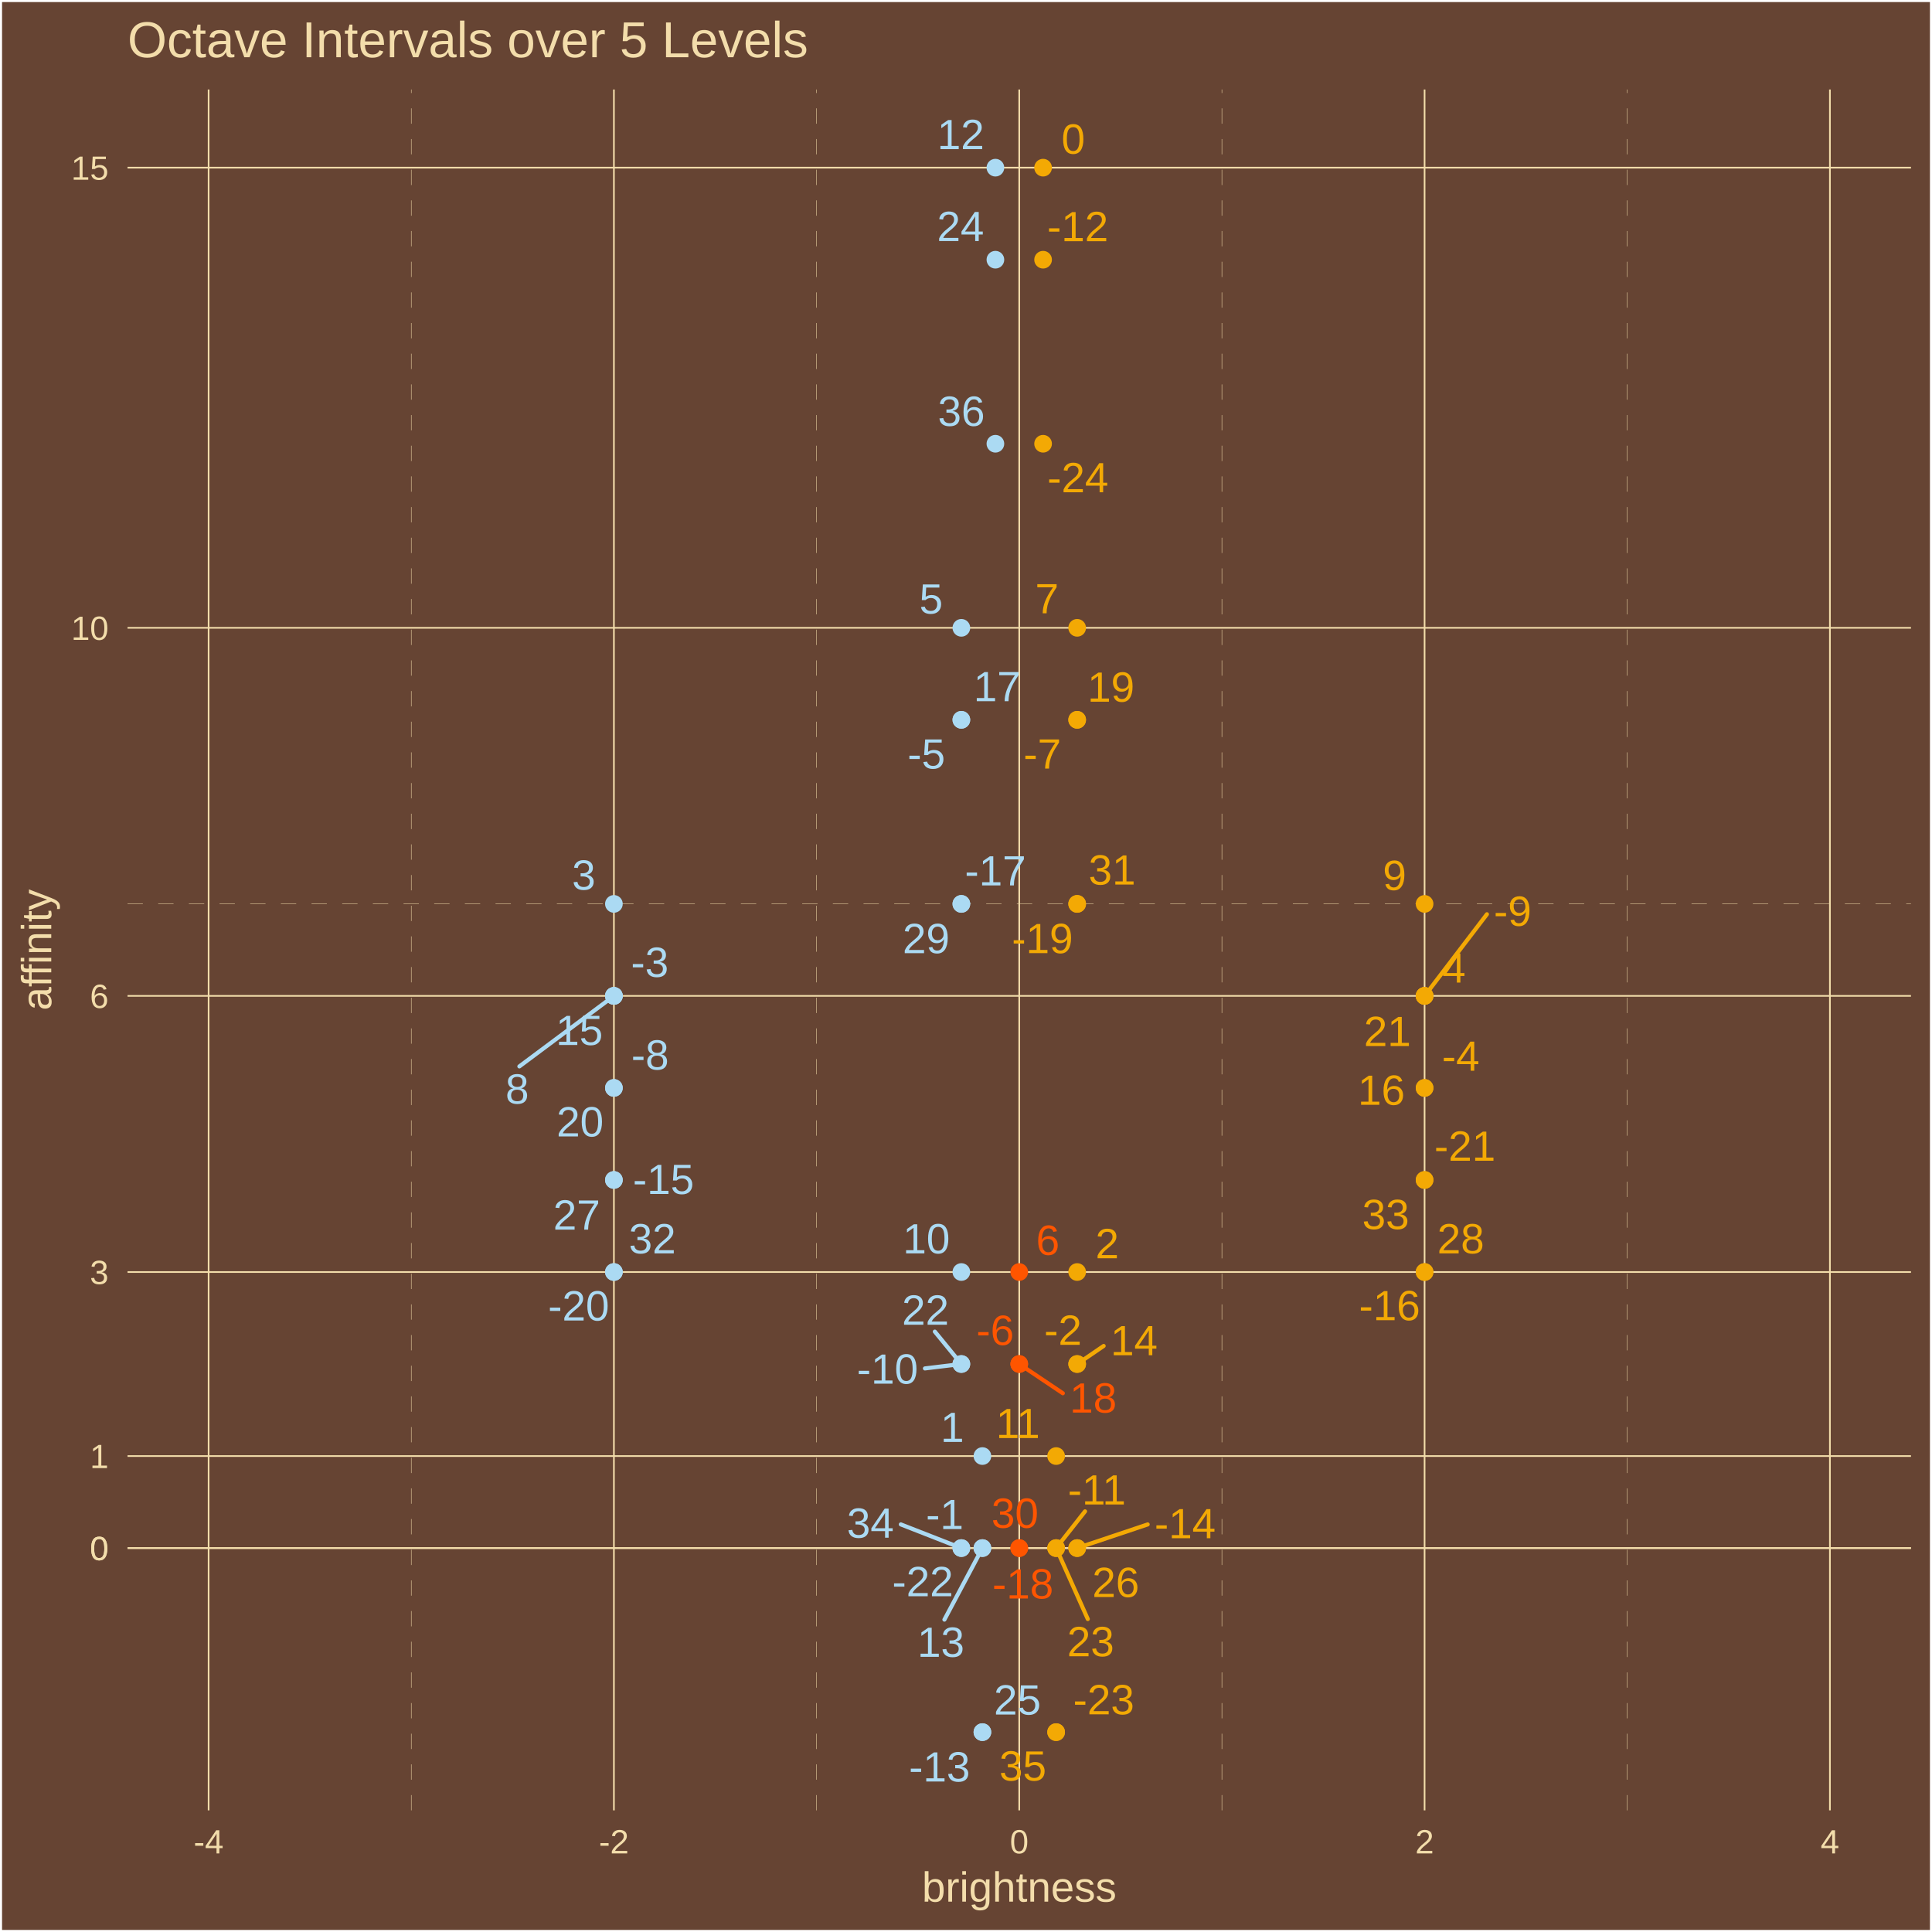
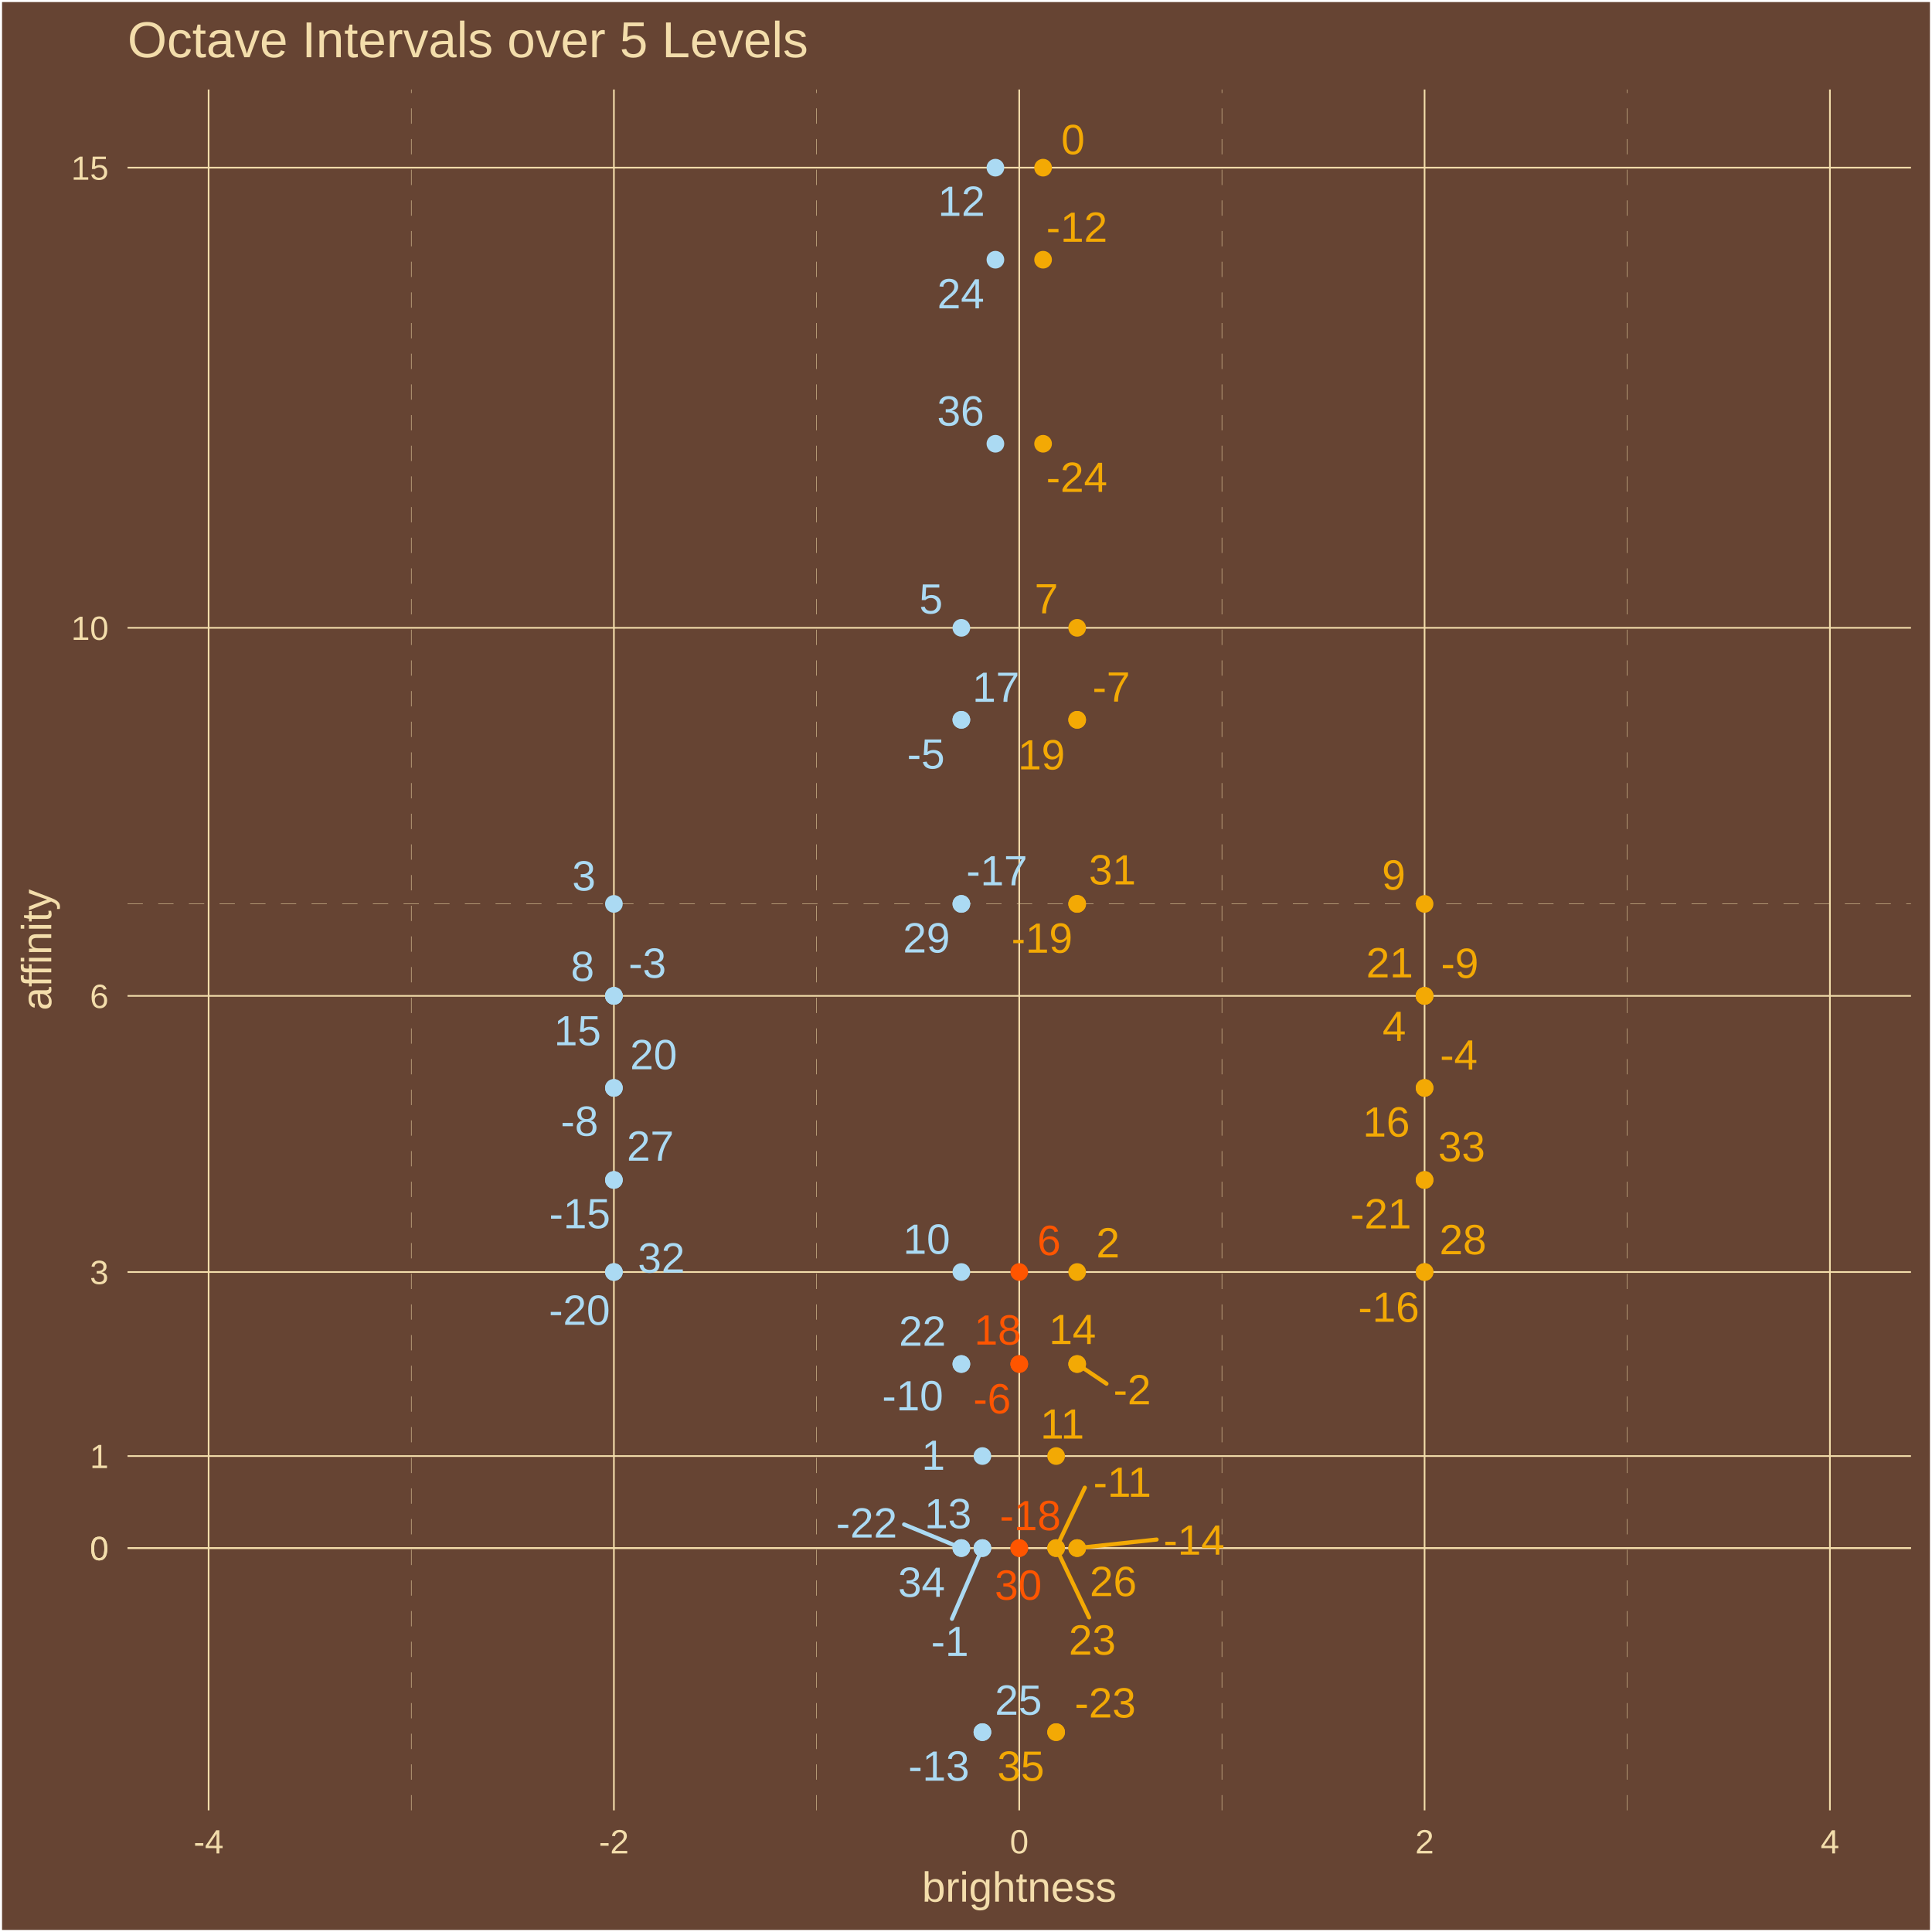
<svg xmlns="http://www.w3.org/2000/svg" class="svglite" width="504.00pt" height="504.00pt" viewBox="0 0 504.00 504.00">
  <defs>
    <style type="text/css">
    .svglite line, .svglite polyline, .svglite polygon, .svglite path, .svglite rect, .svglite circle {
      fill: none;
      stroke: #000000;
      stroke-linecap: round;
      stroke-linejoin: round;
      stroke-miterlimit: 10.00;
    }
    .svglite text {
      white-space: pre;
    }
  </style>
  </defs>
  <rect width="100%" height="100%" style="stroke: none; fill: #664433;" />
  <defs>
    <clipPath id="cpMC4wMHw1MDQuMDB8MC4wMHw1MDQuMDA=">
      <rect x="0.00" y="0.00" width="504.00" height="504.00" />
    </clipPath>
  </defs>
  <g clip-path="url(#cpMC4wMHw1MDQuMDB8MC4wMHw1MDQuMDA=)">
    <rect x="0.00" y="0" width="504.00" height="504.00" style="stroke-width: 1.07; stroke: #FFFFFF; fill: #664433;" />
  </g>
  <defs>
    <clipPath id="cpMzMuMjd8NDk4LjUyfDIzLjM0fDQ3Mi4yNw==">
      <rect x="33.27" y="23.34" width="465.25" height="448.93" />
    </clipPath>
  </defs>
  <g clip-path="url(#cpMzMuMjd8NDk4LjUyfDIzLjM0fDQ3Mi4yNw==)">
    <rect x="33.27" y="23.34" width="465.25" height="448.93" style="stroke-width: 1.07; stroke: none; fill: #664433;" />
    <polyline points="33.27,235.80 498.52,235.80 " style="stroke-width: 0.11; stroke: #F3DDAB; stroke-dasharray: 4.00,4.00; stroke-linecap: butt;" />
    <polyline points="107.29,472.27 107.29,23.34 " style="stroke-width: 0.11; stroke: #F3DDAB; stroke-dasharray: 4.00,4.00; stroke-linecap: butt;" />
    <polyline points="213.02,472.27 213.02,23.34 " style="stroke-width: 0.11; stroke: #F3DDAB; stroke-dasharray: 4.00,4.00; stroke-linecap: butt;" />
    <polyline points="318.76,472.27 318.76,23.34 " style="stroke-width: 0.11; stroke: #F3DDAB; stroke-dasharray: 4.00,4.00; stroke-linecap: butt;" />
    <polyline points="424.50,472.27 424.50,23.34 " style="stroke-width: 0.11; stroke: #F3DDAB; stroke-dasharray: 4.00,4.00; stroke-linecap: butt;" />
    <polyline points="33.27,403.85 498.52,403.85 " style="stroke-width: 0.43; stroke: #F3DDAB; stroke-linecap: butt;" />
    <polyline points="33.27,403.85 498.52,403.85 " style="stroke-width: 0.43; stroke: #F3DDAB; stroke-linecap: butt;" />
    <polyline points="33.27,379.84 498.52,379.84 " style="stroke-width: 0.43; stroke: #F3DDAB; stroke-linecap: butt;" />
    <polyline points="33.27,331.83 498.52,331.83 " style="stroke-width: 0.43; stroke: #F3DDAB; stroke-linecap: butt;" />
    <polyline points="33.27,259.80 498.52,259.80 " style="stroke-width: 0.43; stroke: #F3DDAB; stroke-linecap: butt;" />
    <polyline points="33.27,163.78 498.52,163.78 " style="stroke-width: 0.43; stroke: #F3DDAB; stroke-linecap: butt;" />
    <polyline points="33.27,43.74 498.52,43.74 " style="stroke-width: 0.43; stroke: #F3DDAB; stroke-linecap: butt;" />
    <polyline points="54.42,472.27 54.42,23.34 " style="stroke-width: 0.43; stroke: #F3DDAB; stroke-linecap: butt;" />
    <polyline points="160.15,472.27 160.15,23.34 " style="stroke-width: 0.43; stroke: #F3DDAB; stroke-linecap: butt;" />
    <polyline points="265.89,472.27 265.89,23.34 " style="stroke-width: 0.43; stroke: #F3DDAB; stroke-linecap: butt;" />
    <polyline points="371.63,472.27 371.63,23.34 " style="stroke-width: 0.43; stroke: #F3DDAB; stroke-linecap: butt;" />
    <polyline points="477.37,472.27 477.37,23.34 " style="stroke-width: 0.43; stroke: #F3DDAB; stroke-linecap: butt;" />
    <circle cx="272.11" cy="115.76" r="1.95" style="stroke-width: 0.71; stroke: #F3A904; fill: #F3A904;" />
    <circle cx="275.51" cy="451.86" r="1.95" style="stroke-width: 0.71; stroke: #F3A904; fill: #F3A904;" />
    <circle cx="250.79" cy="403.85" r="1.95" style="stroke-width: 0.71; stroke: #ABDAF3; fill: #ABDAF3;" />
    <circle cx="371.63" cy="307.82" r="1.95" style="stroke-width: 0.71; stroke: #F3A904; fill: #F3A904;" />
    <circle cx="160.15" cy="331.83" r="1.95" style="stroke-width: 0.71; stroke: #ABDAF3; fill: #ABDAF3;" />
    <circle cx="281.00" cy="235.80" r="1.95" style="stroke-width: 0.71; stroke: #F3A904; fill: #F3A904;" />
    <circle cx="265.89" cy="403.85" r="1.95" style="stroke-width: 0.71; stroke: #FF5500; fill: #FF5500;" />
    <circle cx="250.79" cy="235.80" r="1.95" style="stroke-width: 0.71; stroke: #ABDAF3; fill: #ABDAF3;" />
    <circle cx="371.63" cy="331.83" r="1.95" style="stroke-width: 0.71; stroke: #F3A904; fill: #F3A904;" />
    <circle cx="160.15" cy="307.82" r="1.95" style="stroke-width: 0.71; stroke: #ABDAF3; fill: #ABDAF3;" />
    <circle cx="281.00" cy="403.85" r="1.95" style="stroke-width: 0.71; stroke: #F3A904; fill: #F3A904;" />
    <circle cx="256.28" cy="451.86" r="1.95" style="stroke-width: 0.71; stroke: #ABDAF3; fill: #ABDAF3;" />
    <circle cx="272.11" cy="67.75" r="1.95" style="stroke-width: 0.71; stroke: #F3A904; fill: #F3A904;" />
    <circle cx="275.51" cy="403.85" r="1.95" style="stroke-width: 0.71; stroke: #F3A904; fill: #F3A904;" />
    <circle cx="250.79" cy="355.83" r="1.95" style="stroke-width: 0.71; stroke: #ABDAF3; fill: #ABDAF3;" />
    <circle cx="371.63" cy="259.80" r="1.95" style="stroke-width: 0.71; stroke: #F3A904; fill: #F3A904;" />
    <circle cx="160.15" cy="283.81" r="1.95" style="stroke-width: 0.71; stroke: #ABDAF3; fill: #ABDAF3;" />
    <circle cx="281.00" cy="187.78" r="1.95" style="stroke-width: 0.71; stroke: #F3A904; fill: #F3A904;" />
    <circle cx="265.89" cy="355.83" r="1.95" style="stroke-width: 0.71; stroke: #FF5500; fill: #FF5500;" />
    <circle cx="250.79" cy="187.78" r="1.95" style="stroke-width: 0.71; stroke: #ABDAF3; fill: #ABDAF3;" />
    <circle cx="371.63" cy="283.81" r="1.95" style="stroke-width: 0.71; stroke: #F3A904; fill: #F3A904;" />
    <circle cx="160.15" cy="259.80" r="1.95" style="stroke-width: 0.71; stroke: #ABDAF3; fill: #ABDAF3;" />
    <circle cx="281.00" cy="355.83" r="1.95" style="stroke-width: 0.71; stroke: #F3A904; fill: #F3A904;" />
    <circle cx="256.28" cy="403.85" r="1.95" style="stroke-width: 0.71; stroke: #ABDAF3; fill: #ABDAF3;" />
    <circle cx="272.11" cy="43.74" r="1.95" style="stroke-width: 0.71; stroke: #F3A904; fill: #F3A904;" />
    <circle cx="256.28" cy="379.84" r="1.95" style="stroke-width: 0.71; stroke: #ABDAF3; fill: #ABDAF3;" />
    <circle cx="281.00" cy="331.83" r="1.95" style="stroke-width: 0.71; stroke: #F3A904; fill: #F3A904;" />
    <circle cx="160.15" cy="235.80" r="1.95" style="stroke-width: 0.71; stroke: #ABDAF3; fill: #ABDAF3;" />
    <circle cx="371.63" cy="259.80" r="1.95" style="stroke-width: 0.71; stroke: #F3A904; fill: #F3A904;" />
    <circle cx="250.79" cy="163.78" r="1.95" style="stroke-width: 0.71; stroke: #ABDAF3; fill: #ABDAF3;" />
    <circle cx="265.89" cy="331.83" r="1.95" style="stroke-width: 0.71; stroke: #FF5500; fill: #FF5500;" />
    <circle cx="281.00" cy="163.78" r="1.95" style="stroke-width: 0.71; stroke: #F3A904; fill: #F3A904;" />
    <circle cx="160.15" cy="259.80" r="1.95" style="stroke-width: 0.71; stroke: #ABDAF3; fill: #ABDAF3;" />
    <circle cx="371.63" cy="235.80" r="1.95" style="stroke-width: 0.71; stroke: #F3A904; fill: #F3A904;" />
    <circle cx="250.79" cy="331.83" r="1.95" style="stroke-width: 0.71; stroke: #ABDAF3; fill: #ABDAF3;" />
    <circle cx="275.51" cy="379.84" r="1.95" style="stroke-width: 0.71; stroke: #F3A904; fill: #F3A904;" />
    <circle cx="259.67" cy="43.74" r="1.95" style="stroke-width: 0.71; stroke: #ABDAF3; fill: #ABDAF3;" />
    <circle cx="256.28" cy="403.85" r="1.95" style="stroke-width: 0.71; stroke: #ABDAF3; fill: #ABDAF3;" />
    <circle cx="281.00" cy="355.83" r="1.95" style="stroke-width: 0.71; stroke: #F3A904; fill: #F3A904;" />
    <circle cx="160.15" cy="259.80" r="1.95" style="stroke-width: 0.71; stroke: #ABDAF3; fill: #ABDAF3;" />
    <circle cx="371.63" cy="283.81" r="1.95" style="stroke-width: 0.71; stroke: #F3A904; fill: #F3A904;" />
    <circle cx="250.79" cy="187.78" r="1.95" style="stroke-width: 0.71; stroke: #ABDAF3; fill: #ABDAF3;" />
    <circle cx="265.89" cy="355.83" r="1.95" style="stroke-width: 0.71; stroke: #FF5500; fill: #FF5500;" />
    <circle cx="281.00" cy="187.78" r="1.95" style="stroke-width: 0.71; stroke: #F3A904; fill: #F3A904;" />
    <circle cx="160.15" cy="283.81" r="1.95" style="stroke-width: 0.71; stroke: #ABDAF3; fill: #ABDAF3;" />
    <circle cx="371.63" cy="259.80" r="1.95" style="stroke-width: 0.71; stroke: #F3A904; fill: #F3A904;" />
    <circle cx="250.79" cy="355.83" r="1.95" style="stroke-width: 0.71; stroke: #ABDAF3; fill: #ABDAF3;" />
    <circle cx="275.51" cy="403.85" r="1.95" style="stroke-width: 0.71; stroke: #F3A904; fill: #F3A904;" />
    <circle cx="259.67" cy="67.75" r="1.95" style="stroke-width: 0.71; stroke: #ABDAF3; fill: #ABDAF3;" />
    <circle cx="256.28" cy="451.86" r="1.95" style="stroke-width: 0.71; stroke: #ABDAF3; fill: #ABDAF3;" />
    <circle cx="281.00" cy="403.85" r="1.95" style="stroke-width: 0.71; stroke: #F3A904; fill: #F3A904;" />
    <circle cx="160.15" cy="307.82" r="1.95" style="stroke-width: 0.71; stroke: #ABDAF3; fill: #ABDAF3;" />
    <circle cx="371.63" cy="331.83" r="1.95" style="stroke-width: 0.71; stroke: #F3A904; fill: #F3A904;" />
    <circle cx="250.79" cy="235.80" r="1.95" style="stroke-width: 0.71; stroke: #ABDAF3; fill: #ABDAF3;" />
    <circle cx="265.89" cy="403.85" r="1.95" style="stroke-width: 0.71; stroke: #FF5500; fill: #FF5500;" />
    <circle cx="281.00" cy="235.80" r="1.95" style="stroke-width: 0.71; stroke: #F3A904; fill: #F3A904;" />
    <circle cx="160.15" cy="331.83" r="1.95" style="stroke-width: 0.71; stroke: #ABDAF3; fill: #ABDAF3;" />
    <circle cx="371.63" cy="307.82" r="1.95" style="stroke-width: 0.71; stroke: #F3A904; fill: #F3A904;" />
    <circle cx="250.79" cy="403.85" r="1.95" style="stroke-width: 0.71; stroke: #ABDAF3; fill: #ABDAF3;" />
    <circle cx="275.51" cy="451.86" r="1.95" style="stroke-width: 0.71; stroke: #F3A904; fill: #F3A904;" />
    <circle cx="259.67" cy="115.76" r="1.95" style="stroke-width: 0.71; stroke: #ABDAF3; fill: #ABDAF3;" />
-     <line x1="299.39" y1="397.68" x2="282.08" y2="403.48" style="stroke-width: 1.07; stroke: #F3A904;" />
-     <line x1="283.05" y1="394.27" x2="276.20" y2="402.97" style="stroke-width: 1.07; stroke: #F3A904;" />
-     <line x1="241.29" y1="356.98" x2="249.66" y2="355.97" style="stroke-width: 1.07; stroke: #ABDAF3;" />
-     <line x1="387.89" y1="238.50" x2="372.31" y2="258.92" style="stroke-width: 1.07; stroke: #F3A904;" />
-     <line x1="135.49" y1="278.19" x2="159.25" y2="260.48" style="stroke-width: 1.07; stroke: #ABDAF3;" />
-     <line x1="246.37" y1="422.51" x2="255.76" y2="404.83" style="stroke-width: 1.07; stroke: #ABDAF3;" />
-     <line x1="287.91" y1="351.12" x2="281.93" y2="355.20" style="stroke-width: 1.07; stroke: #F3A904;" />
-     <line x1="277.26" y1="363.46" x2="266.83" y2="356.46" style="stroke-width: 1.07; stroke: #FF5500;" />
-     <line x1="243.87" y1="347.38" x2="250.08" y2="354.97" style="stroke-width: 1.07; stroke: #ABDAF3;" />
-     <line x1="283.77" y1="422.36" x2="275.96" y2="404.86" style="stroke-width: 1.07; stroke: #F3A904;" />
-     <line x1="235.00" y1="397.67" x2="249.73" y2="403.43" style="stroke-width: 1.07; stroke: #ABDAF3;" />
-     <text x="281.19" y="128.42" text-anchor="middle" style="font-size: 11.04px;fill: #F3A904; font-family: &quot;Arial&quot;;" textLength="15.94px" lengthAdjust="spacingAndGlyphs">-24</text>
-     <text x="287.93" y="447.21" text-anchor="middle" style="font-size: 11.04px;fill: #F3A904; font-family: &quot;Arial&quot;;" textLength="15.94px" lengthAdjust="spacingAndGlyphs">-23</text>
-     <text x="240.72" y="416.41" text-anchor="middle" style="font-size: 11.04px;fill: #ABDAF3; font-family: &quot;Arial&quot;;" textLength="15.94px" lengthAdjust="spacingAndGlyphs">-22</text>
-     <text x="382.15" y="302.80" text-anchor="middle" style="font-size: 11.04px;fill: #F3A904; font-family: &quot;Arial&quot;;" textLength="15.94px" lengthAdjust="spacingAndGlyphs">-21</text>
-     <text x="150.95" y="344.48" text-anchor="middle" style="font-size: 11.04px;fill: #ABDAF3; font-family: &quot;Arial&quot;;" textLength="15.94px" lengthAdjust="spacingAndGlyphs">-20</text>
-     <text x="271.94" y="248.64" text-anchor="middle" style="font-size: 11.04px;fill: #F3A904; font-family: &quot;Arial&quot;;" textLength="15.94px" lengthAdjust="spacingAndGlyphs">-19</text>
-     <text x="266.84" y="417.00" text-anchor="middle" style="font-size: 11.04px;fill: #FF5500; font-family: &quot;Arial&quot;;" textLength="15.94px" lengthAdjust="spacingAndGlyphs">-18</text>
-     <text x="259.67" y="230.98" text-anchor="middle" style="font-size: 11.04px;fill: #ABDAF3; font-family: &quot;Arial&quot;;" textLength="15.94px" lengthAdjust="spacingAndGlyphs">-17</text>
-     <text x="362.50" y="344.41" text-anchor="middle" style="font-size: 11.04px;fill: #F3A904; font-family: &quot;Arial&quot;;" textLength="15.94px" lengthAdjust="spacingAndGlyphs">-16</text>
-     <text x="173.07" y="311.48" text-anchor="middle" style="font-size: 11.04px;fill: #ABDAF3; font-family: &quot;Arial&quot;;" textLength="15.94px" lengthAdjust="spacingAndGlyphs">-15</text>
-     <text x="309.16" y="401.28" text-anchor="middle" style="font-size: 11.04px;fill: #F3A904; font-family: &quot;Arial&quot;;" textLength="15.94px" lengthAdjust="spacingAndGlyphs">-14</text>
-     <text x="245.09" y="464.74" text-anchor="middle" style="font-size: 11.04px;fill: #ABDAF3; font-family: &quot;Arial&quot;;" textLength="15.94px" lengthAdjust="spacingAndGlyphs">-13</text>
-     <text x="281.15" y="62.92" text-anchor="middle" style="font-size: 11.04px;fill: #F3A904; font-family: &quot;Arial&quot;;" textLength="15.94px" lengthAdjust="spacingAndGlyphs">-12</text>
-     <text x="286.13" y="392.47" text-anchor="middle" style="font-size: 11.04px;fill: #F3A904; font-family: &quot;Arial&quot;;" textLength="15.94px" lengthAdjust="spacingAndGlyphs">-11</text>
-     <text x="231.52" y="360.95" text-anchor="middle" style="font-size: 11.04px;fill: #ABDAF3; font-family: &quot;Arial&quot;;" textLength="15.94px" lengthAdjust="spacingAndGlyphs">-10</text>
-     <text x="394.60" y="241.52" text-anchor="middle" style="font-size: 11.04px;fill: #F3A904; font-family: &quot;Arial&quot;;" textLength="9.81px" lengthAdjust="spacingAndGlyphs">-9</text>
-     <text x="169.59" y="279.02" text-anchor="middle" style="font-size: 11.04px;fill: #ABDAF3; font-family: &quot;Arial&quot;;" textLength="9.81px" lengthAdjust="spacingAndGlyphs">-8</text>
-     <text x="271.91" y="200.49" text-anchor="middle" style="font-size: 11.04px;fill: #F3A904; font-family: &quot;Arial&quot;;" textLength="9.81px" lengthAdjust="spacingAndGlyphs">-7</text>
-     <text x="259.61" y="350.86" text-anchor="middle" style="font-size: 11.04px;fill: #FF5500; font-family: &quot;Arial&quot;;" textLength="9.81px" lengthAdjust="spacingAndGlyphs">-6</text>
-     <text x="241.66" y="200.49" text-anchor="middle" style="font-size: 11.04px;fill: #ABDAF3; font-family: &quot;Arial&quot;;" textLength="9.81px" lengthAdjust="spacingAndGlyphs">-5</text>
-     <text x="381.07" y="279.32" text-anchor="middle" style="font-size: 11.04px;fill: #F3A904; font-family: &quot;Arial&quot;;" textLength="9.81px" lengthAdjust="spacingAndGlyphs">-4</text>
-     <text x="169.51" y="254.84" text-anchor="middle" style="font-size: 11.04px;fill: #ABDAF3; font-family: &quot;Arial&quot;;" textLength="9.81px" lengthAdjust="spacingAndGlyphs">-3</text>
-     <text x="277.30" y="350.82" text-anchor="middle" style="font-size: 11.04px;fill: #F3A904; font-family: &quot;Arial&quot;;" textLength="9.81px" lengthAdjust="spacingAndGlyphs">-2</text>
-     <text x="246.45" y="398.89" text-anchor="middle" style="font-size: 11.04px;fill: #ABDAF3; font-family: &quot;Arial&quot;;" textLength="9.81px" lengthAdjust="spacingAndGlyphs">-1</text>
-     <text x="279.97" y="40.09" text-anchor="middle" style="font-size: 11.04px;fill: #F3A904; font-family: &quot;Arial&quot;;" textLength="6.13px" lengthAdjust="spacingAndGlyphs">0</text>
-     <text x="248.42" y="376.16" text-anchor="middle" style="font-size: 11.04px;fill: #ABDAF3; font-family: &quot;Arial&quot;;" textLength="6.13px" lengthAdjust="spacingAndGlyphs">1</text>
-     <text x="288.83" y="328.24" text-anchor="middle" style="font-size: 11.04px;fill: #F3A904; font-family: &quot;Arial&quot;;" textLength="6.13px" lengthAdjust="spacingAndGlyphs">2</text>
-     <text x="152.28" y="232.09" text-anchor="middle" style="font-size: 11.04px;fill: #ABDAF3; font-family: &quot;Arial&quot;;" textLength="6.13px" lengthAdjust="spacingAndGlyphs">3</text>
-     <text x="379.29" y="256.33" text-anchor="middle" style="font-size: 11.04px;fill: #F3A904; font-family: &quot;Arial&quot;;" textLength="6.13px" lengthAdjust="spacingAndGlyphs">4</text>
-     <text x="242.89" y="160.06" text-anchor="middle" style="font-size: 11.04px;fill: #ABDAF3; font-family: &quot;Arial&quot;;" textLength="6.13px" lengthAdjust="spacingAndGlyphs">5</text>
-     <text x="273.34" y="327.36" text-anchor="middle" style="font-size: 11.04px;fill: #FF5500; font-family: &quot;Arial&quot;;" textLength="6.13px" lengthAdjust="spacingAndGlyphs">6</text>
-     <text x="273.11" y="159.99" text-anchor="middle" style="font-size: 11.04px;fill: #F3A904; font-family: &quot;Arial&quot;;" textLength="6.13px" lengthAdjust="spacingAndGlyphs">7</text>
-     <text x="134.92" y="287.91" text-anchor="middle" style="font-size: 11.04px;fill: #ABDAF3; font-family: &quot;Arial&quot;;" textLength="6.13px" lengthAdjust="spacingAndGlyphs">8</text>
-     <text x="363.80" y="232.18" text-anchor="middle" style="font-size: 11.04px;fill: #F3A904; font-family: &quot;Arial&quot;;" textLength="6.13px" lengthAdjust="spacingAndGlyphs">9</text>
-     <text x="241.67" y="326.97" text-anchor="middle" style="font-size: 11.04px;fill: #ABDAF3; font-family: &quot;Arial&quot;;" textLength="12.27px" lengthAdjust="spacingAndGlyphs">10</text>
-     <text x="265.55" y="375.15" text-anchor="middle" style="font-size: 11.04px;fill: #F3A904; font-family: &quot;Arial&quot;;" textLength="12.27px" lengthAdjust="spacingAndGlyphs">11</text>
-     <text x="250.63" y="38.91" text-anchor="middle" style="font-size: 11.04px;fill: #ABDAF3; font-family: &quot;Arial&quot;;" textLength="12.27px" lengthAdjust="spacingAndGlyphs">12</text>
-     <text x="245.44" y="432.22" text-anchor="middle" style="font-size: 11.04px;fill: #ABDAF3; font-family: &quot;Arial&quot;;" textLength="12.27px" lengthAdjust="spacingAndGlyphs">13</text>
-     <text x="295.85" y="353.54" text-anchor="middle" style="font-size: 11.04px;fill: #F3A904; font-family: &quot;Arial&quot;;" textLength="12.27px" lengthAdjust="spacingAndGlyphs">14</text>
-     <text x="151.13" y="272.60" text-anchor="middle" style="font-size: 11.04px;fill: #ABDAF3; font-family: &quot;Arial&quot;;" textLength="12.27px" lengthAdjust="spacingAndGlyphs">15</text>
-     <text x="360.36" y="288.21" text-anchor="middle" style="font-size: 11.04px;fill: #F3A904; font-family: &quot;Arial&quot;;" textLength="12.27px" lengthAdjust="spacingAndGlyphs">16</text>
-     <text x="260.11" y="182.92" text-anchor="middle" style="font-size: 11.04px;fill: #ABDAF3; font-family: &quot;Arial&quot;;" textLength="12.27px" lengthAdjust="spacingAndGlyphs">17</text>
-     <text x="285.19" y="368.50" text-anchor="middle" style="font-size: 11.04px;fill: #FF5500; font-family: &quot;Arial&quot;;" textLength="12.27px" lengthAdjust="spacingAndGlyphs">18</text>
-     <text x="289.82" y="183.05" text-anchor="middle" style="font-size: 11.04px;fill: #F3A904; font-family: &quot;Arial&quot;;" textLength="12.27px" lengthAdjust="spacingAndGlyphs">19</text>
-     <text x="151.32" y="296.46" text-anchor="middle" style="font-size: 11.04px;fill: #ABDAF3; font-family: &quot;Arial&quot;;" textLength="12.27px" lengthAdjust="spacingAndGlyphs">20</text>
-     <text x="361.93" y="272.88" text-anchor="middle" style="font-size: 11.04px;fill: #F3A904; font-family: &quot;Arial&quot;;" textLength="12.27px" lengthAdjust="spacingAndGlyphs">21</text>
-     <text x="241.42" y="345.58" text-anchor="middle" style="font-size: 11.04px;fill: #ABDAF3; font-family: &quot;Arial&quot;;" textLength="12.27px" lengthAdjust="spacingAndGlyphs">22</text>
-     <text x="284.51" y="432.07" text-anchor="middle" style="font-size: 11.04px;fill: #F3A904; font-family: &quot;Arial&quot;;" textLength="12.27px" lengthAdjust="spacingAndGlyphs">23</text>
-     <text x="250.57" y="62.89" text-anchor="middle" style="font-size: 11.04px;fill: #ABDAF3; font-family: &quot;Arial&quot;;" textLength="12.27px" lengthAdjust="spacingAndGlyphs">24</text>
-     <text x="265.40" y="447.27" text-anchor="middle" style="font-size: 11.04px;fill: #ABDAF3; font-family: &quot;Arial&quot;;" textLength="12.27px" lengthAdjust="spacingAndGlyphs">25</text>
-     <text x="291.06" y="416.62" text-anchor="middle" style="font-size: 11.04px;fill: #F3A904; font-family: &quot;Arial&quot;;" textLength="12.27px" lengthAdjust="spacingAndGlyphs">26</text>
-     <text x="150.44" y="320.77" text-anchor="middle" style="font-size: 11.04px;fill: #ABDAF3; font-family: &quot;Arial&quot;;" textLength="12.27px" lengthAdjust="spacingAndGlyphs">27</text>
-     <text x="381.06" y="326.97" text-anchor="middle" style="font-size: 11.04px;fill: #F3A904; font-family: &quot;Arial&quot;;" textLength="12.27px" lengthAdjust="spacingAndGlyphs">28</text>
-     <text x="241.60" y="248.65" text-anchor="middle" style="font-size: 11.04px;fill: #ABDAF3; font-family: &quot;Arial&quot;;" textLength="12.27px" lengthAdjust="spacingAndGlyphs">29</text>
-     <text x="264.77" y="398.56" text-anchor="middle" style="font-size: 11.04px;fill: #FF5500; font-family: &quot;Arial&quot;;" textLength="12.27px" lengthAdjust="spacingAndGlyphs">30</text>
-     <text x="290.11" y="230.76" text-anchor="middle" style="font-size: 11.04px;fill: #F3A904; font-family: &quot;Arial&quot;;" textLength="12.27px" lengthAdjust="spacingAndGlyphs">31</text>
-     <text x="170.18" y="326.97" text-anchor="middle" style="font-size: 11.04px;fill: #ABDAF3; font-family: &quot;Arial&quot;;" textLength="12.27px" lengthAdjust="spacingAndGlyphs">32</text>
-     <text x="361.49" y="320.63" text-anchor="middle" style="font-size: 11.04px;fill: #F3A904; font-family: &quot;Arial&quot;;" textLength="12.27px" lengthAdjust="spacingAndGlyphs">33</text>
-     <text x="227.06" y="401.15" text-anchor="middle" style="font-size: 11.04px;fill: #ABDAF3; font-family: &quot;Arial&quot;;" textLength="12.27px" lengthAdjust="spacingAndGlyphs">34</text>
-     <text x="266.82" y="464.50" text-anchor="middle" style="font-size: 11.04px;fill: #F3A904; font-family: &quot;Arial&quot;;" textLength="12.27px" lengthAdjust="spacingAndGlyphs">35</text>
-     <text x="250.79" y="111.10" text-anchor="middle" style="font-size: 11.04px;fill: #ABDAF3; font-family: &quot;Arial&quot;;" textLength="12.27px" lengthAdjust="spacingAndGlyphs">36</text>
+     <line x1="235.85" y1="397.68" x2="249.74" y2="403.41" style="stroke-width: 1.07; stroke: #ABDAF3;" />
+     <line x1="301.72" y1="401.62" x2="282.13" y2="403.72" style="stroke-width: 1.07; stroke: #F3A904;" />
+     <line x1="283.00" y1="388.09" x2="275.98" y2="402.85" style="stroke-width: 1.07; stroke: #F3A904;" />
+     <line x1="288.65" y1="360.97" x2="281.94" y2="356.46" style="stroke-width: 1.07; stroke: #F3A904;" />
+     <line x1="248.34" y1="422.30" x2="255.84" y2="404.86" style="stroke-width: 1.07; stroke: #ABDAF3;" />
+     <line x1="284.12" y1="421.93" x2="275.98" y2="404.85" style="stroke-width: 1.07; stroke: #F3A904;" />
+     <text x="280.91" y="128.33" text-anchor="middle" style="font-size: 11.04px;fill: #F3A904; font-family: &quot;Arial&quot;;" textLength="15.94px" lengthAdjust="spacingAndGlyphs">-24</text>
+     <text x="288.32" y="448.05" text-anchor="middle" style="font-size: 11.04px;fill: #F3A904; font-family: &quot;Arial&quot;;" textLength="15.94px" lengthAdjust="spacingAndGlyphs">-23</text>
+     <text x="226.08" y="401.11" text-anchor="middle" style="font-size: 11.04px;fill: #ABDAF3; font-family: &quot;Arial&quot;;" textLength="15.94px" lengthAdjust="spacingAndGlyphs">-22</text>
+     <text x="360.20" y="320.46" text-anchor="middle" style="font-size: 11.04px;fill: #F3A904; font-family: &quot;Arial&quot;;" textLength="15.94px" lengthAdjust="spacingAndGlyphs">-21</text>
+     <text x="151.17" y="345.60" text-anchor="middle" style="font-size: 11.04px;fill: #ABDAF3; font-family: &quot;Arial&quot;;" textLength="15.94px" lengthAdjust="spacingAndGlyphs">-20</text>
+     <text x="271.82" y="248.54" text-anchor="middle" style="font-size: 11.04px;fill: #F3A904; font-family: &quot;Arial&quot;;" textLength="15.94px" lengthAdjust="spacingAndGlyphs">-19</text>
+     <text x="268.78" y="399.18" text-anchor="middle" style="font-size: 11.04px;fill: #FF5500; font-family: &quot;Arial&quot;;" textLength="15.94px" lengthAdjust="spacingAndGlyphs">-18</text>
+     <text x="260.05" y="230.95" text-anchor="middle" style="font-size: 11.04px;fill: #ABDAF3; font-family: &quot;Arial&quot;;" textLength="15.94px" lengthAdjust="spacingAndGlyphs">-17</text>
+     <text x="362.28" y="344.82" text-anchor="middle" style="font-size: 11.04px;fill: #F3A904; font-family: &quot;Arial&quot;;" textLength="15.94px" lengthAdjust="spacingAndGlyphs">-16</text>
+     <text x="151.24" y="320.42" text-anchor="middle" style="font-size: 11.04px;fill: #ABDAF3; font-family: &quot;Arial&quot;;" textLength="15.94px" lengthAdjust="spacingAndGlyphs">-15</text>
+     <text x="311.49" y="405.57" text-anchor="middle" style="font-size: 11.04px;fill: #F3A904; font-family: &quot;Arial&quot;;" textLength="15.94px" lengthAdjust="spacingAndGlyphs">-14</text>
+     <text x="244.92" y="464.52" text-anchor="middle" style="font-size: 11.04px;fill: #ABDAF3; font-family: &quot;Arial&quot;;" textLength="15.94px" lengthAdjust="spacingAndGlyphs">-13</text>
+     <text x="280.92" y="63.08" text-anchor="middle" style="font-size: 11.04px;fill: #F3A904; font-family: &quot;Arial&quot;;" textLength="15.94px" lengthAdjust="spacingAndGlyphs">-12</text>
+     <text x="292.77" y="390.47" text-anchor="middle" style="font-size: 11.04px;fill: #F3A904; font-family: &quot;Arial&quot;;" textLength="15.94px" lengthAdjust="spacingAndGlyphs">-11</text>
+     <text x="238.09" y="367.92" text-anchor="middle" style="font-size: 11.04px;fill: #ABDAF3; font-family: &quot;Arial&quot;;" textLength="15.94px" lengthAdjust="spacingAndGlyphs">-10</text>
+     <text x="380.81" y="255.10" text-anchor="middle" style="font-size: 11.04px;fill: #F3A904; font-family: &quot;Arial&quot;;" textLength="9.81px" lengthAdjust="spacingAndGlyphs">-9</text>
+     <text x="151.18" y="296.30" text-anchor="middle" style="font-size: 11.04px;fill: #ABDAF3; font-family: &quot;Arial&quot;;" textLength="9.81px" lengthAdjust="spacingAndGlyphs">-8</text>
+     <text x="289.90" y="183.02" text-anchor="middle" style="font-size: 11.04px;fill: #F3A904; font-family: &quot;Arial&quot;;" textLength="9.81px" lengthAdjust="spacingAndGlyphs">-7</text>
+     <text x="258.81" y="368.71" text-anchor="middle" style="font-size: 11.04px;fill: #FF5500; font-family: &quot;Arial&quot;;" textLength="9.81px" lengthAdjust="spacingAndGlyphs">-6</text>
+     <text x="241.55" y="200.49" text-anchor="middle" style="font-size: 11.04px;fill: #ABDAF3; font-family: &quot;Arial&quot;;" textLength="9.81px" lengthAdjust="spacingAndGlyphs">-5</text>
+     <text x="380.55" y="279.01" text-anchor="middle" style="font-size: 11.04px;fill: #F3A904; font-family: &quot;Arial&quot;;" textLength="9.81px" lengthAdjust="spacingAndGlyphs">-4</text>
+     <text x="168.89" y="255.07" text-anchor="middle" style="font-size: 11.04px;fill: #ABDAF3; font-family: &quot;Arial&quot;;" textLength="9.81px" lengthAdjust="spacingAndGlyphs">-3</text>
+     <text x="295.35" y="366.35" text-anchor="middle" style="font-size: 11.04px;fill: #F3A904; font-family: &quot;Arial&quot;;" textLength="9.81px" lengthAdjust="spacingAndGlyphs">-2</text>
+     <text x="247.79" y="432.01" text-anchor="middle" style="font-size: 11.04px;fill: #ABDAF3; font-family: &quot;Arial&quot;;" textLength="9.81px" lengthAdjust="spacingAndGlyphs">-1</text>
+     <text x="279.91" y="40.23" text-anchor="middle" style="font-size: 11.04px;fill: #F3A904; font-family: &quot;Arial&quot;;" textLength="6.13px" lengthAdjust="spacingAndGlyphs">0</text>
+     <text x="243.48" y="383.43" text-anchor="middle" style="font-size: 11.04px;fill: #ABDAF3; font-family: &quot;Arial&quot;;" textLength="6.13px" lengthAdjust="spacingAndGlyphs">1</text>
+     <text x="289.03" y="328.03" text-anchor="middle" style="font-size: 11.04px;fill: #F3A904; font-family: &quot;Arial&quot;;" textLength="6.13px" lengthAdjust="spacingAndGlyphs">2</text>
+     <text x="152.32" y="232.31" text-anchor="middle" style="font-size: 11.04px;fill: #ABDAF3; font-family: &quot;Arial&quot;;" textLength="6.13px" lengthAdjust="spacingAndGlyphs">3</text>
+     <text x="363.72" y="271.55" text-anchor="middle" style="font-size: 11.04px;fill: #F3A904; font-family: &quot;Arial&quot;;" textLength="6.13px" lengthAdjust="spacingAndGlyphs">4</text>
+     <text x="242.87" y="160.06" text-anchor="middle" style="font-size: 11.04px;fill: #ABDAF3; font-family: &quot;Arial&quot;;" textLength="6.13px" lengthAdjust="spacingAndGlyphs">5</text>
+     <text x="273.65" y="327.41" text-anchor="middle" style="font-size: 11.04px;fill: #FF5500; font-family: &quot;Arial&quot;;" textLength="6.13px" lengthAdjust="spacingAndGlyphs">6</text>
+     <text x="272.96" y="160.01" text-anchor="middle" style="font-size: 11.04px;fill: #F3A904; font-family: &quot;Arial&quot;;" textLength="6.13px" lengthAdjust="spacingAndGlyphs">7</text>
+     <text x="151.97" y="255.91" text-anchor="middle" style="font-size: 11.04px;fill: #ABDAF3; font-family: &quot;Arial&quot;;" textLength="6.13px" lengthAdjust="spacingAndGlyphs">8</text>
+     <text x="363.57" y="232.08" text-anchor="middle" style="font-size: 11.04px;fill: #F3A904; font-family: &quot;Arial&quot;;" textLength="6.13px" lengthAdjust="spacingAndGlyphs">9</text>
+     <text x="241.73" y="327.07" text-anchor="middle" style="font-size: 11.04px;fill: #ABDAF3; font-family: &quot;Arial&quot;;" textLength="12.27px" lengthAdjust="spacingAndGlyphs">10</text>
+     <text x="277.12" y="375.28" text-anchor="middle" style="font-size: 11.04px;fill: #F3A904; font-family: &quot;Arial&quot;;" textLength="12.27px" lengthAdjust="spacingAndGlyphs">11</text>
+     <text x="250.81" y="56.31" text-anchor="middle" style="font-size: 11.04px;fill: #ABDAF3; font-family: &quot;Arial&quot;;" textLength="12.27px" lengthAdjust="spacingAndGlyphs">12</text>
+     <text x="247.30" y="398.68" text-anchor="middle" style="font-size: 11.04px;fill: #ABDAF3; font-family: &quot;Arial&quot;;" textLength="12.27px" lengthAdjust="spacingAndGlyphs">13</text>
+     <text x="279.78" y="350.62" text-anchor="middle" style="font-size: 11.04px;fill: #F3A904; font-family: &quot;Arial&quot;;" textLength="12.27px" lengthAdjust="spacingAndGlyphs">14</text>
+     <text x="150.66" y="272.69" text-anchor="middle" style="font-size: 11.04px;fill: #ABDAF3; font-family: &quot;Arial&quot;;" textLength="12.27px" lengthAdjust="spacingAndGlyphs">15</text>
+     <text x="361.65" y="296.50" text-anchor="middle" style="font-size: 11.04px;fill: #F3A904; font-family: &quot;Arial&quot;;" textLength="12.27px" lengthAdjust="spacingAndGlyphs">16</text>
+     <text x="259.80" y="183.08" text-anchor="middle" style="font-size: 11.04px;fill: #ABDAF3; font-family: &quot;Arial&quot;;" textLength="12.27px" lengthAdjust="spacingAndGlyphs">17</text>
+     <text x="260.28" y="350.76" text-anchor="middle" style="font-size: 11.04px;fill: #FF5500; font-family: &quot;Arial&quot;;" textLength="12.27px" lengthAdjust="spacingAndGlyphs">18</text>
+     <text x="271.68" y="200.72" text-anchor="middle" style="font-size: 11.04px;fill: #F3A904; font-family: &quot;Arial&quot;;" textLength="12.27px" lengthAdjust="spacingAndGlyphs">19</text>
+     <text x="170.49" y="278.94" text-anchor="middle" style="font-size: 11.04px;fill: #ABDAF3; font-family: &quot;Arial&quot;;" textLength="12.27px" lengthAdjust="spacingAndGlyphs">20</text>
+     <text x="362.52" y="254.97" text-anchor="middle" style="font-size: 11.04px;fill: #F3A904; font-family: &quot;Arial&quot;;" textLength="12.27px" lengthAdjust="spacingAndGlyphs">21</text>
+     <text x="240.63" y="351.07" text-anchor="middle" style="font-size: 11.04px;fill: #ABDAF3; font-family: &quot;Arial&quot;;" textLength="12.27px" lengthAdjust="spacingAndGlyphs">22</text>
+     <text x="284.94" y="431.64" text-anchor="middle" style="font-size: 11.04px;fill: #F3A904; font-family: &quot;Arial&quot;;" textLength="12.27px" lengthAdjust="spacingAndGlyphs">23</text>
+     <text x="250.63" y="80.44" text-anchor="middle" style="font-size: 11.04px;fill: #ABDAF3; font-family: &quot;Arial&quot;;" textLength="12.27px" lengthAdjust="spacingAndGlyphs">24</text>
+     <text x="265.67" y="447.32" text-anchor="middle" style="font-size: 11.04px;fill: #ABDAF3; font-family: &quot;Arial&quot;;" textLength="12.27px" lengthAdjust="spacingAndGlyphs">25</text>
+     <text x="290.41" y="416.37" text-anchor="middle" style="font-size: 11.04px;fill: #F3A904; font-family: &quot;Arial&quot;;" textLength="12.27px" lengthAdjust="spacingAndGlyphs">26</text>
+     <text x="169.65" y="302.79" text-anchor="middle" style="font-size: 11.04px;fill: #ABDAF3; font-family: &quot;Arial&quot;;" textLength="12.27px" lengthAdjust="spacingAndGlyphs">27</text>
+     <text x="381.63" y="327.20" text-anchor="middle" style="font-size: 11.04px;fill: #F3A904; font-family: &quot;Arial&quot;;" textLength="12.27px" lengthAdjust="spacingAndGlyphs">28</text>
+     <text x="241.69" y="248.48" text-anchor="middle" style="font-size: 11.04px;fill: #ABDAF3; font-family: &quot;Arial&quot;;" textLength="12.27px" lengthAdjust="spacingAndGlyphs">29</text>
+     <text x="265.63" y="417.32" text-anchor="middle" style="font-size: 11.04px;fill: #FF5500; font-family: &quot;Arial&quot;;" textLength="12.27px" lengthAdjust="spacingAndGlyphs">30</text>
+     <text x="290.19" y="230.72" text-anchor="middle" style="font-size: 11.04px;fill: #F3A904; font-family: &quot;Arial&quot;;" textLength="12.27px" lengthAdjust="spacingAndGlyphs">31</text>
+     <text x="172.53" y="331.98" text-anchor="middle" style="font-size: 11.04px;fill: #ABDAF3; font-family: &quot;Arial&quot;;" textLength="12.27px" lengthAdjust="spacingAndGlyphs">32</text>
+     <text x="381.30" y="302.96" text-anchor="middle" style="font-size: 11.04px;fill: #F3A904; font-family: &quot;Arial&quot;;" textLength="12.27px" lengthAdjust="spacingAndGlyphs">33</text>
+     <text x="240.41" y="416.56" text-anchor="middle" style="font-size: 11.04px;fill: #ABDAF3; font-family: &quot;Arial&quot;;" textLength="12.27px" lengthAdjust="spacingAndGlyphs">34</text>
+     <text x="266.29" y="464.55" text-anchor="middle" style="font-size: 11.04px;fill: #F3A904; font-family: &quot;Arial&quot;;" textLength="12.27px" lengthAdjust="spacingAndGlyphs">35</text>
+     <text x="250.60" y="111.02" text-anchor="middle" style="font-size: 11.04px;fill: #ABDAF3; font-family: &quot;Arial&quot;;" textLength="12.27px" lengthAdjust="spacingAndGlyphs">36</text>
  </g>
  <g clip-path="url(#cpMC4wMHw1MDQuMDB8MC4wMHw1MDQuMDA=)">
    <text x="28.34" y="407.00" text-anchor="end" style="font-size: 8.80px;fill: #F3DDAB; font-family: &quot;Arial&quot;;" textLength="4.90px" lengthAdjust="spacingAndGlyphs">0</text>
    <text x="28.34" y="407.00" text-anchor="end" style="font-size: 8.80px;fill: #F3DDAB; font-family: &quot;Arial&quot;;" textLength="4.90px" lengthAdjust="spacingAndGlyphs">0</text>
    <text x="28.34" y="382.99" text-anchor="end" style="font-size: 8.80px;fill: #F3DDAB; font-family: &quot;Arial&quot;;" textLength="4.90px" lengthAdjust="spacingAndGlyphs">1</text>
    <text x="28.34" y="334.98" text-anchor="end" style="font-size: 8.80px;fill: #F3DDAB; font-family: &quot;Arial&quot;;" textLength="4.90px" lengthAdjust="spacingAndGlyphs">3</text>
    <text x="28.34" y="262.96" text-anchor="end" style="font-size: 8.80px;fill: #F3DDAB; font-family: &quot;Arial&quot;;" textLength="4.90px" lengthAdjust="spacingAndGlyphs">6</text>
    <text x="28.34" y="166.93" text-anchor="end" style="font-size: 8.80px;fill: #F3DDAB; font-family: &quot;Arial&quot;;" textLength="9.79px" lengthAdjust="spacingAndGlyphs">10</text>
    <text x="28.34" y="46.90" text-anchor="end" style="font-size: 8.80px;fill: #F3DDAB; font-family: &quot;Arial&quot;;" textLength="9.79px" lengthAdjust="spacingAndGlyphs">15</text>
    <text x="54.42" y="483.50" text-anchor="middle" style="font-size: 8.80px;fill: #F3DDAB; font-family: &quot;Arial&quot;;" textLength="7.83px" lengthAdjust="spacingAndGlyphs">-4</text>
    <text x="160.15" y="483.50" text-anchor="middle" style="font-size: 8.80px;fill: #F3DDAB; font-family: &quot;Arial&quot;;" textLength="7.83px" lengthAdjust="spacingAndGlyphs">-2</text>
    <text x="265.89" y="483.50" text-anchor="middle" style="font-size: 8.80px;fill: #F3DDAB; font-family: &quot;Arial&quot;;" textLength="4.90px" lengthAdjust="spacingAndGlyphs">0</text>
    <text x="371.63" y="483.50" text-anchor="middle" style="font-size: 8.80px;fill: #F3DDAB; font-family: &quot;Arial&quot;;" textLength="4.90px" lengthAdjust="spacingAndGlyphs">2</text>
    <text x="477.37" y="483.50" text-anchor="middle" style="font-size: 8.80px;fill: #F3DDAB; font-family: &quot;Arial&quot;;" textLength="4.90px" lengthAdjust="spacingAndGlyphs">4</text>
    <text x="265.89" y="496.09" text-anchor="middle" style="font-size: 11.00px;fill: #F3DDAB; font-family: &quot;Arial&quot;;" textLength="50.76px" lengthAdjust="spacingAndGlyphs">brightness</text>
    <text transform="translate(13.37,247.80) rotate(-90)" text-anchor="middle" style="font-size: 11.00px;fill: #F3DDAB; font-family: &quot;Arial&quot;;" textLength="31.78px" lengthAdjust="spacingAndGlyphs">affinity</text>
    <text x="33.27" y="14.94" style="font-size: 13.20px;fill: #F3DDAB; font-family: &quot;Arial&quot;;" textLength="177.43px" lengthAdjust="spacingAndGlyphs">Octave Intervals over 5 Levels</text>
  </g>
</svg>
